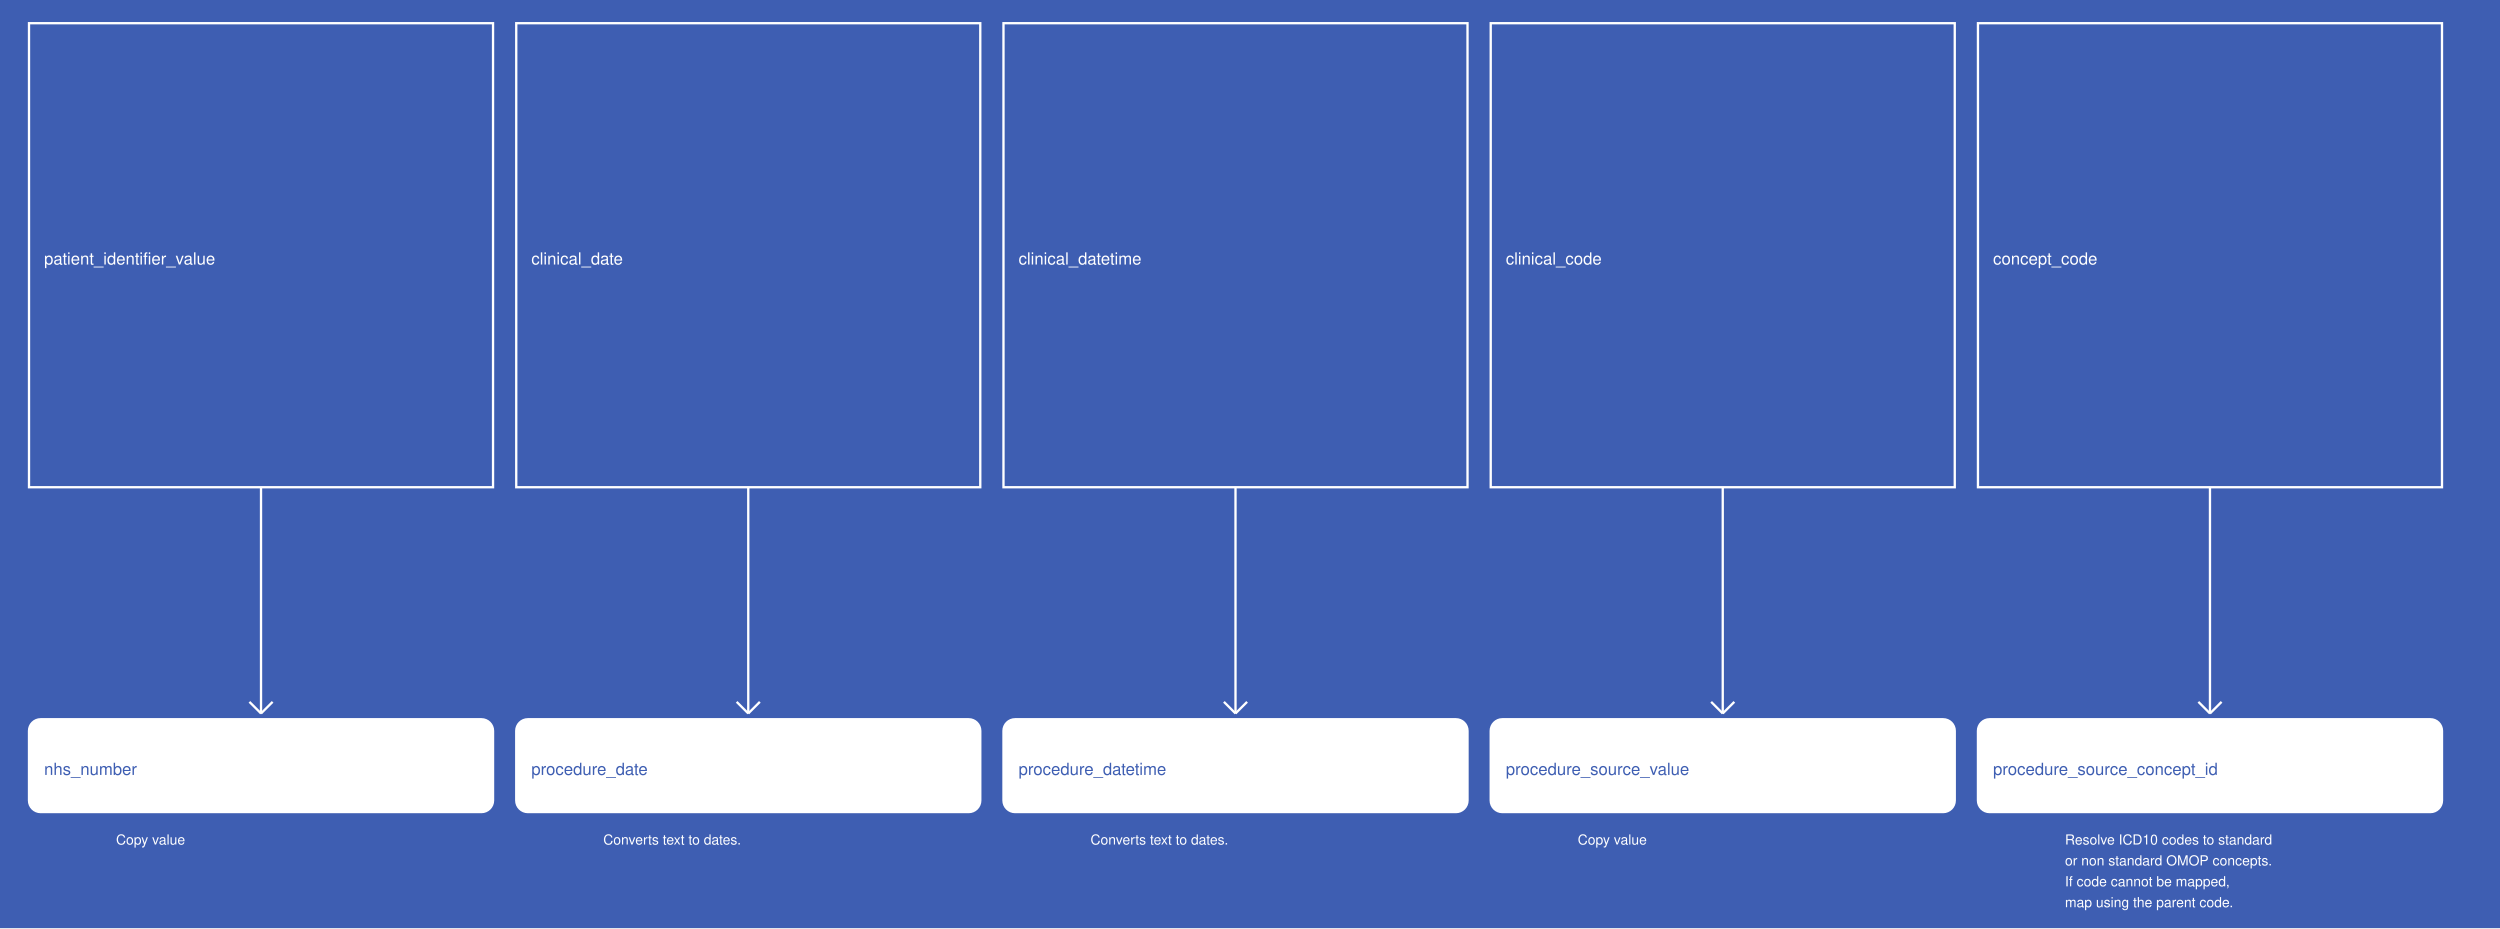
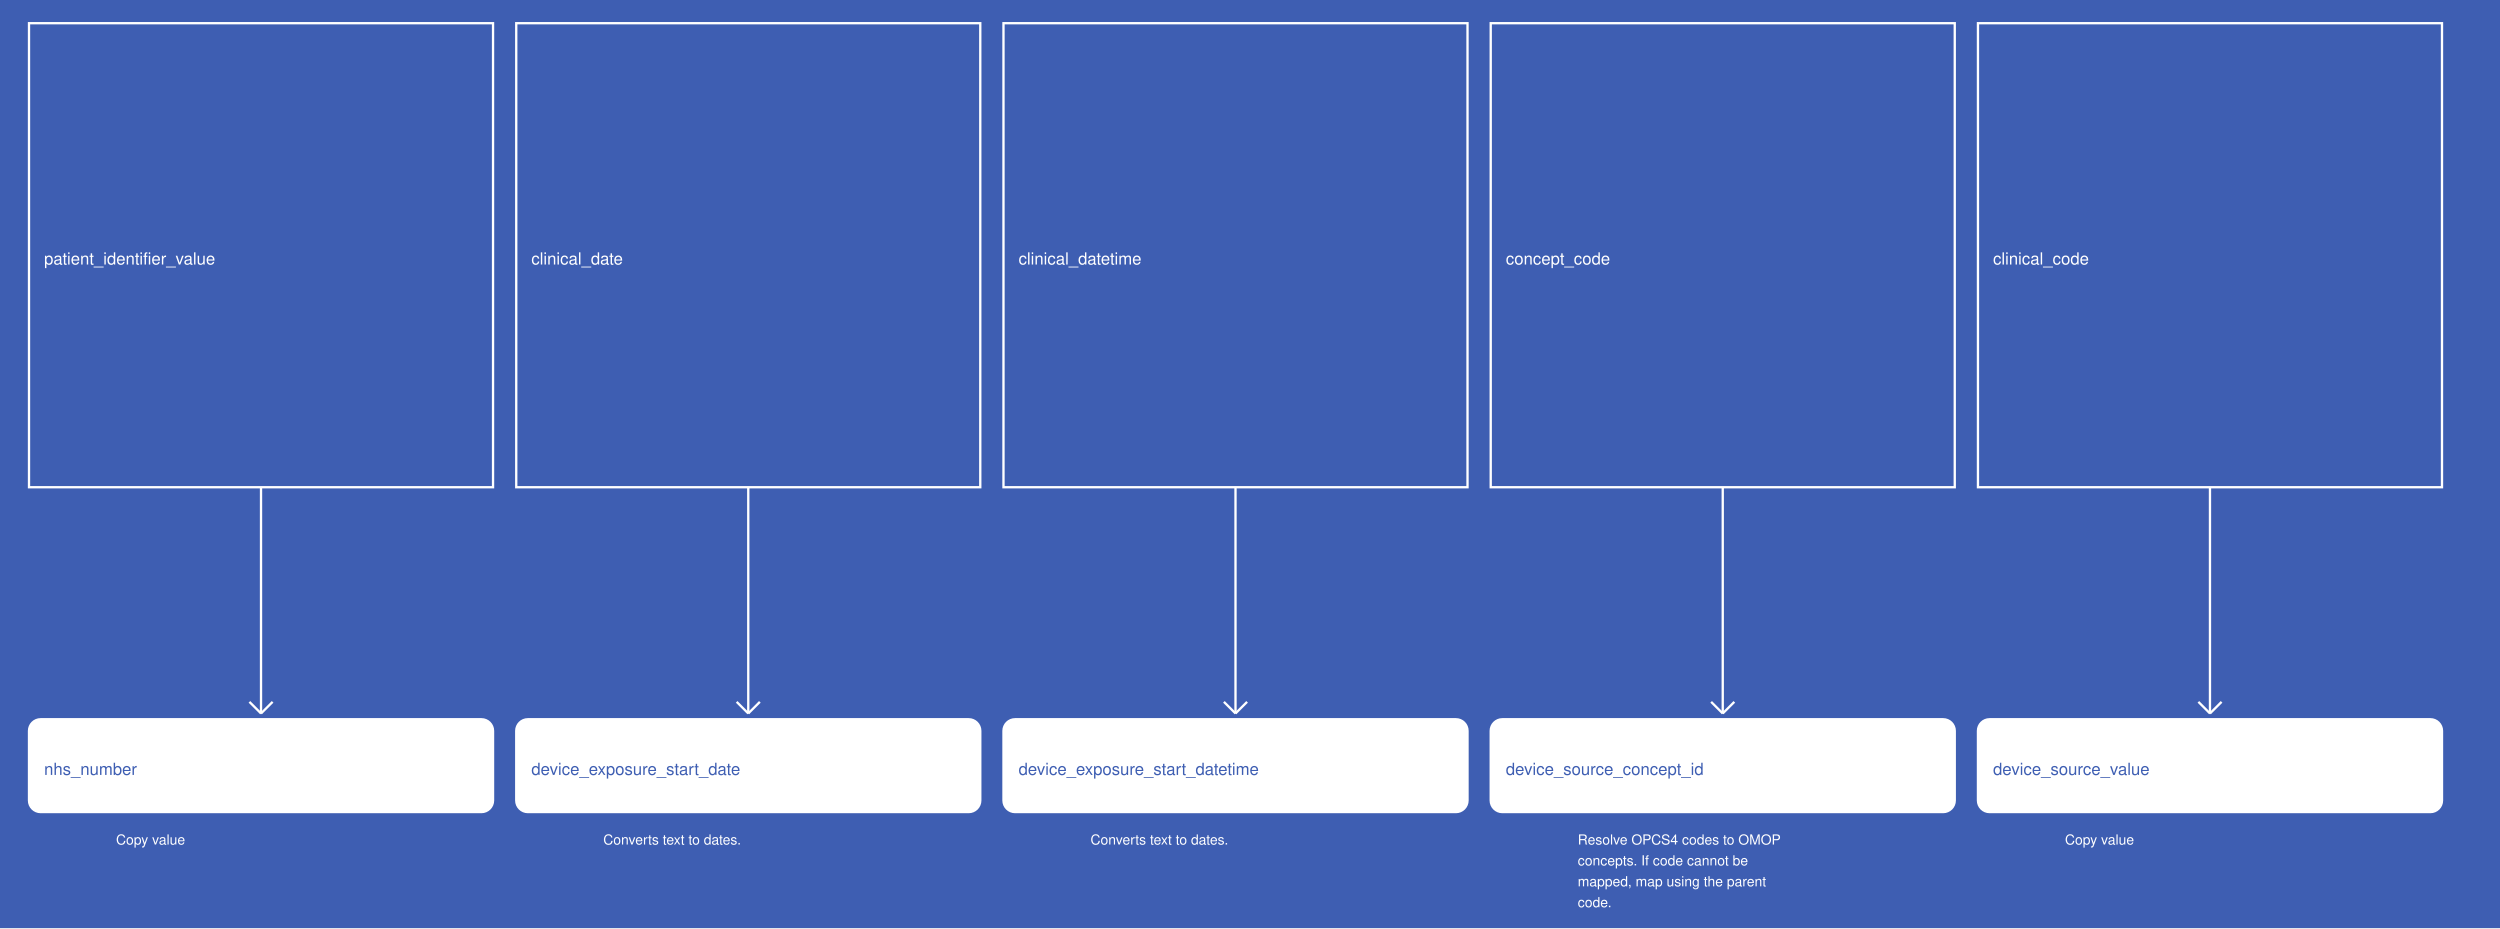
<svg xmlns="http://www.w3.org/2000/svg" width="2155" height="800">
  <rect width="100%" height="100%" fill="#3E5EB2" />
  <g>
    <rect x="25" y="20" width="400" height="400" fill="#3E5EB2" stroke="white" stroke-width="2" />
    <text x="38" y="228" fill="white" font-family="Helvetica" font-size="1.2em" text-anchor="start">patient_identifier_value</text>
  </g>
  <g>
    <line x1="225" y1="420" x2="225" y2="615" stroke="white" stroke-width="2" />
    <line x1="215" y1="605" x2="225" y2="615" stroke="white" stroke-width="2" />
    <line x1="235" y1="605" x2="225" y2="615" stroke="white" stroke-width="2" />
    <text x="100" y="728" fill="white" font-size="1em" font-family="Helvetica">Copy value</text>
  </g>
  <g>
    <rect x="25" y="620" width="400" height="80" fill="white" stroke="white" stroke-width="2" rx="10" />
    <text x="38" y="668" fill="#3E5EB2" font-family="Helvetica" font-size="1.2em" text-anchor="start">nhs_number</text>
  </g>
  <g>
    <rect x="445" y="20" width="400" height="400" fill="#3E5EB2" stroke="white" stroke-width="2" />
    <text x="458" y="228" fill="white" font-family="Helvetica" font-size="1.2em" text-anchor="start">clinical_date</text>
  </g>
  <g>
    <line x1="645" y1="420" x2="645" y2="615" stroke="white" stroke-width="2" />
    <line x1="635" y1="605" x2="645" y2="615" stroke="white" stroke-width="2" />
    <line x1="655" y1="605" x2="645" y2="615" stroke="white" stroke-width="2" />
    <text x="520" y="728" fill="white" font-size="1em" font-family="Helvetica">Converts text to dates.</text>
  </g>
  <g>
    <rect x="445" y="620" width="400" height="80" fill="white" stroke="white" stroke-width="2" rx="10" />
-     <text x="458" y="668" fill="#3E5EB2" font-family="Helvetica" font-size="1.2em" text-anchor="start">procedure_date</text>
+     <text x="458" y="668" fill="#3E5EB2" font-family="Helvetica" font-size="1.2em" text-anchor="start">device_exposure_start_date</text>
  </g>
  <g>
    <rect x="865" y="20" width="400" height="400" fill="#3E5EB2" stroke="white" stroke-width="2" />
    <text x="878" y="228" fill="white" font-family="Helvetica" font-size="1.2em" text-anchor="start">clinical_datetime</text>
  </g>
  <g>
    <line x1="1065" y1="420" x2="1065" y2="615" stroke="white" stroke-width="2" />
    <line x1="1055" y1="605" x2="1065" y2="615" stroke="white" stroke-width="2" />
    <line x1="1075" y1="605" x2="1065" y2="615" stroke="white" stroke-width="2" />
    <text x="940" y="728" fill="white" font-size="1em" font-family="Helvetica">Converts text to dates.</text>
  </g>
  <g>
    <rect x="865" y="620" width="400" height="80" fill="white" stroke="white" stroke-width="2" rx="10" />
-     <text x="878" y="668" fill="#3E5EB2" font-family="Helvetica" font-size="1.2em" text-anchor="start">procedure_datetime</text>
+     <text x="878" y="668" fill="#3E5EB2" font-family="Helvetica" font-size="1.2em" text-anchor="start">device_exposure_start_datetime</text>
  </g>
  <g>
    <rect x="1285" y="20" width="400" height="400" fill="#3E5EB2" stroke="white" stroke-width="2" />
-     <text x="1298" y="228" fill="white" font-family="Helvetica" font-size="1.2em" text-anchor="start">clinical_code</text>
+     <text x="1298" y="228" fill="white" font-family="Helvetica" font-size="1.2em" text-anchor="start">concept_code</text>
  </g>
  <g>
    <line x1="1485" y1="420" x2="1485" y2="615" stroke="white" stroke-width="2" />
    <line x1="1475" y1="605" x2="1485" y2="615" stroke="white" stroke-width="2" />
    <line x1="1495" y1="605" x2="1485" y2="615" stroke="white" stroke-width="2" />
-     <text x="1360" y="728" fill="white" font-size="1em" font-family="Helvetica">Copy value</text>
+     <text x="1360" y="728" fill="white" font-size="1em" font-family="Helvetica">Resolve OPCS4 codes to OMOP</text>
+     <text x="1360" y="746" fill="white" font-size="1em" font-family="Helvetica">concepts. If code cannot be</text>
+     <text x="1360" y="764" fill="white" font-size="1em" font-family="Helvetica">mapped, map using the parent</text>
+     <text x="1360" y="782" fill="white" font-size="1em" font-family="Helvetica">code.</text>
  </g>
  <g>
    <rect x="1285" y="620" width="400" height="80" fill="white" stroke="white" stroke-width="2" rx="10" />
-     <text x="1298" y="668" fill="#3E5EB2" font-family="Helvetica" font-size="1.2em" text-anchor="start">procedure_source_value</text>
+     <text x="1298" y="668" fill="#3E5EB2" font-family="Helvetica" font-size="1.2em" text-anchor="start">device_source_concept_id</text>
  </g>
  <g>
    <rect x="1705" y="20" width="400" height="400" fill="#3E5EB2" stroke="white" stroke-width="2" />
-     <text x="1718" y="228" fill="white" font-family="Helvetica" font-size="1.2em" text-anchor="start">concept_code</text>
+     <text x="1718" y="228" fill="white" font-family="Helvetica" font-size="1.2em" text-anchor="start">clinical_code</text>
  </g>
  <g>
    <line x1="1905" y1="420" x2="1905" y2="615" stroke="white" stroke-width="2" />
    <line x1="1895" y1="605" x2="1905" y2="615" stroke="white" stroke-width="2" />
    <line x1="1915" y1="605" x2="1905" y2="615" stroke="white" stroke-width="2" />
-     <text x="1780" y="728" fill="white" font-size="1em" font-family="Helvetica">Resolve ICD10 codes to standard</text>
-     <text x="1780" y="746" fill="white" font-size="1em" font-family="Helvetica">or non standard OMOP concepts.</text>
-     <text x="1780" y="764" fill="white" font-size="1em" font-family="Helvetica">If code cannot be mapped,</text>
-     <text x="1780" y="782" fill="white" font-size="1em" font-family="Helvetica">map using the parent code.</text>
+     <text x="1780" y="728" fill="white" font-size="1em" font-family="Helvetica">Copy value</text>
  </g>
  <g>
    <rect x="1705" y="620" width="400" height="80" fill="white" stroke="white" stroke-width="2" rx="10" />
-     <text x="1718" y="668" fill="#3E5EB2" font-family="Helvetica" font-size="1.2em" text-anchor="start">procedure_source_concept_id</text>
+     <text x="1718" y="668" fill="#3E5EB2" font-family="Helvetica" font-size="1.2em" text-anchor="start">device_source_value</text>
  </g>
</svg>
